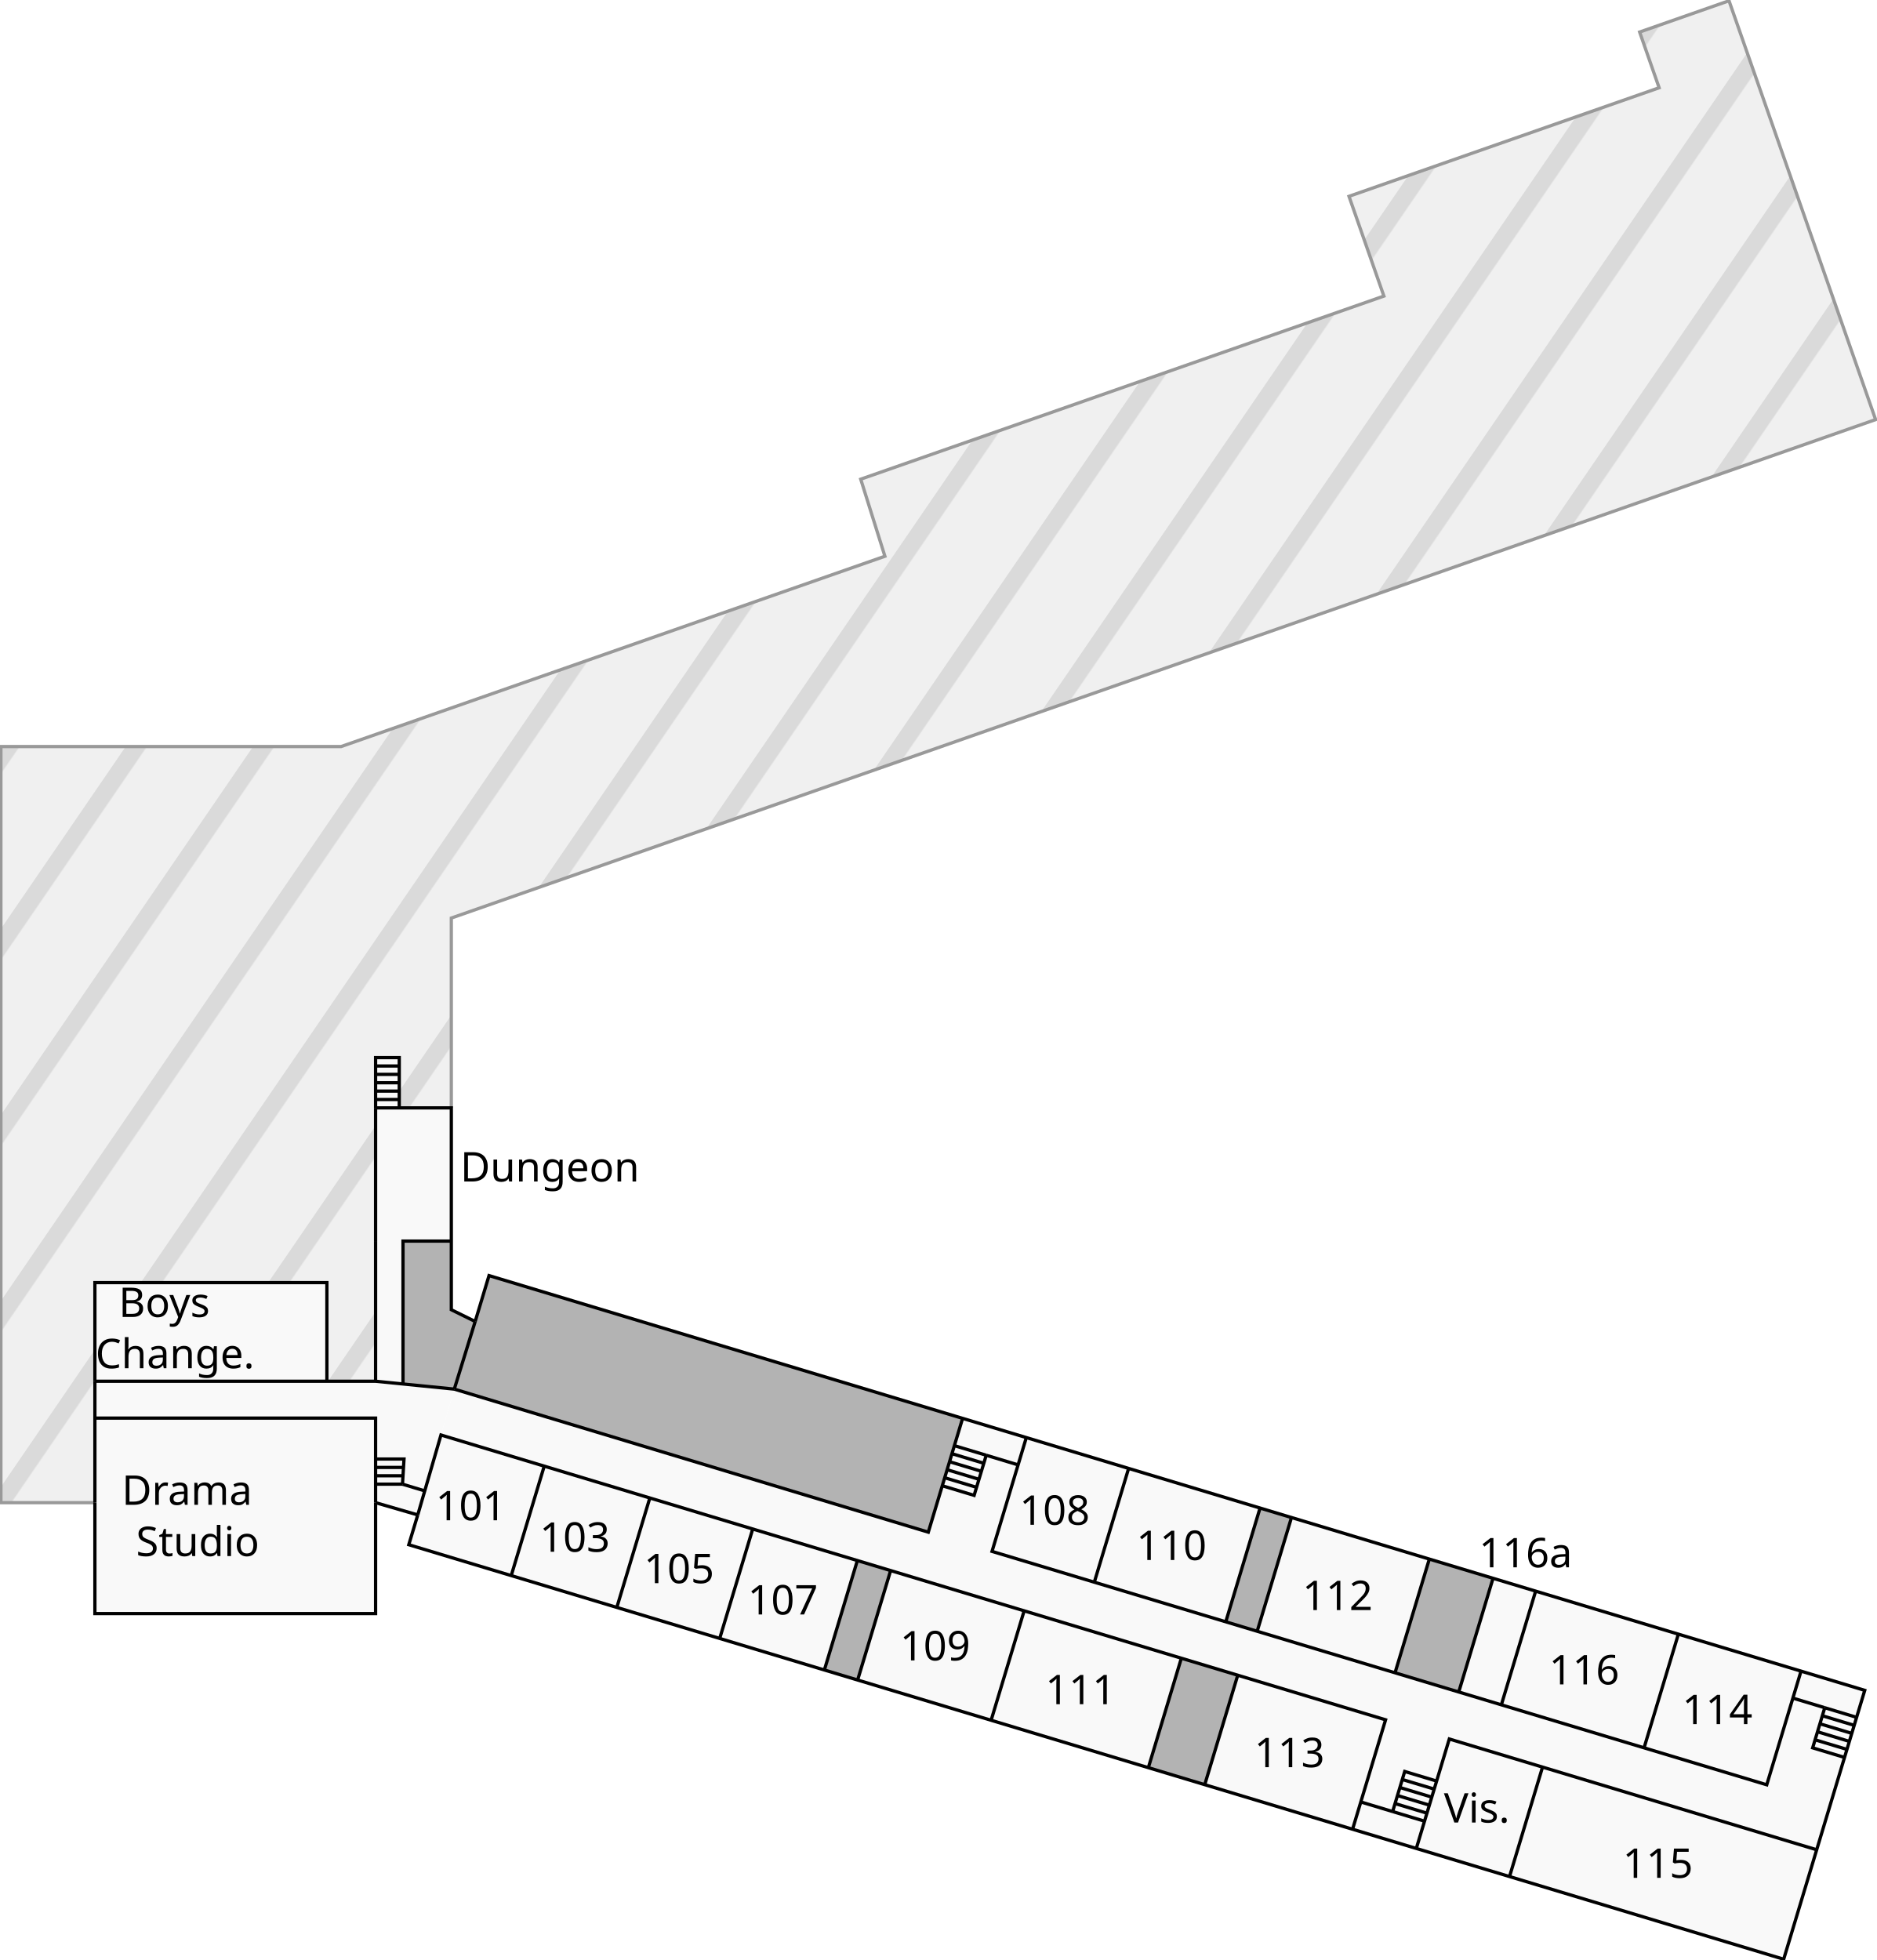
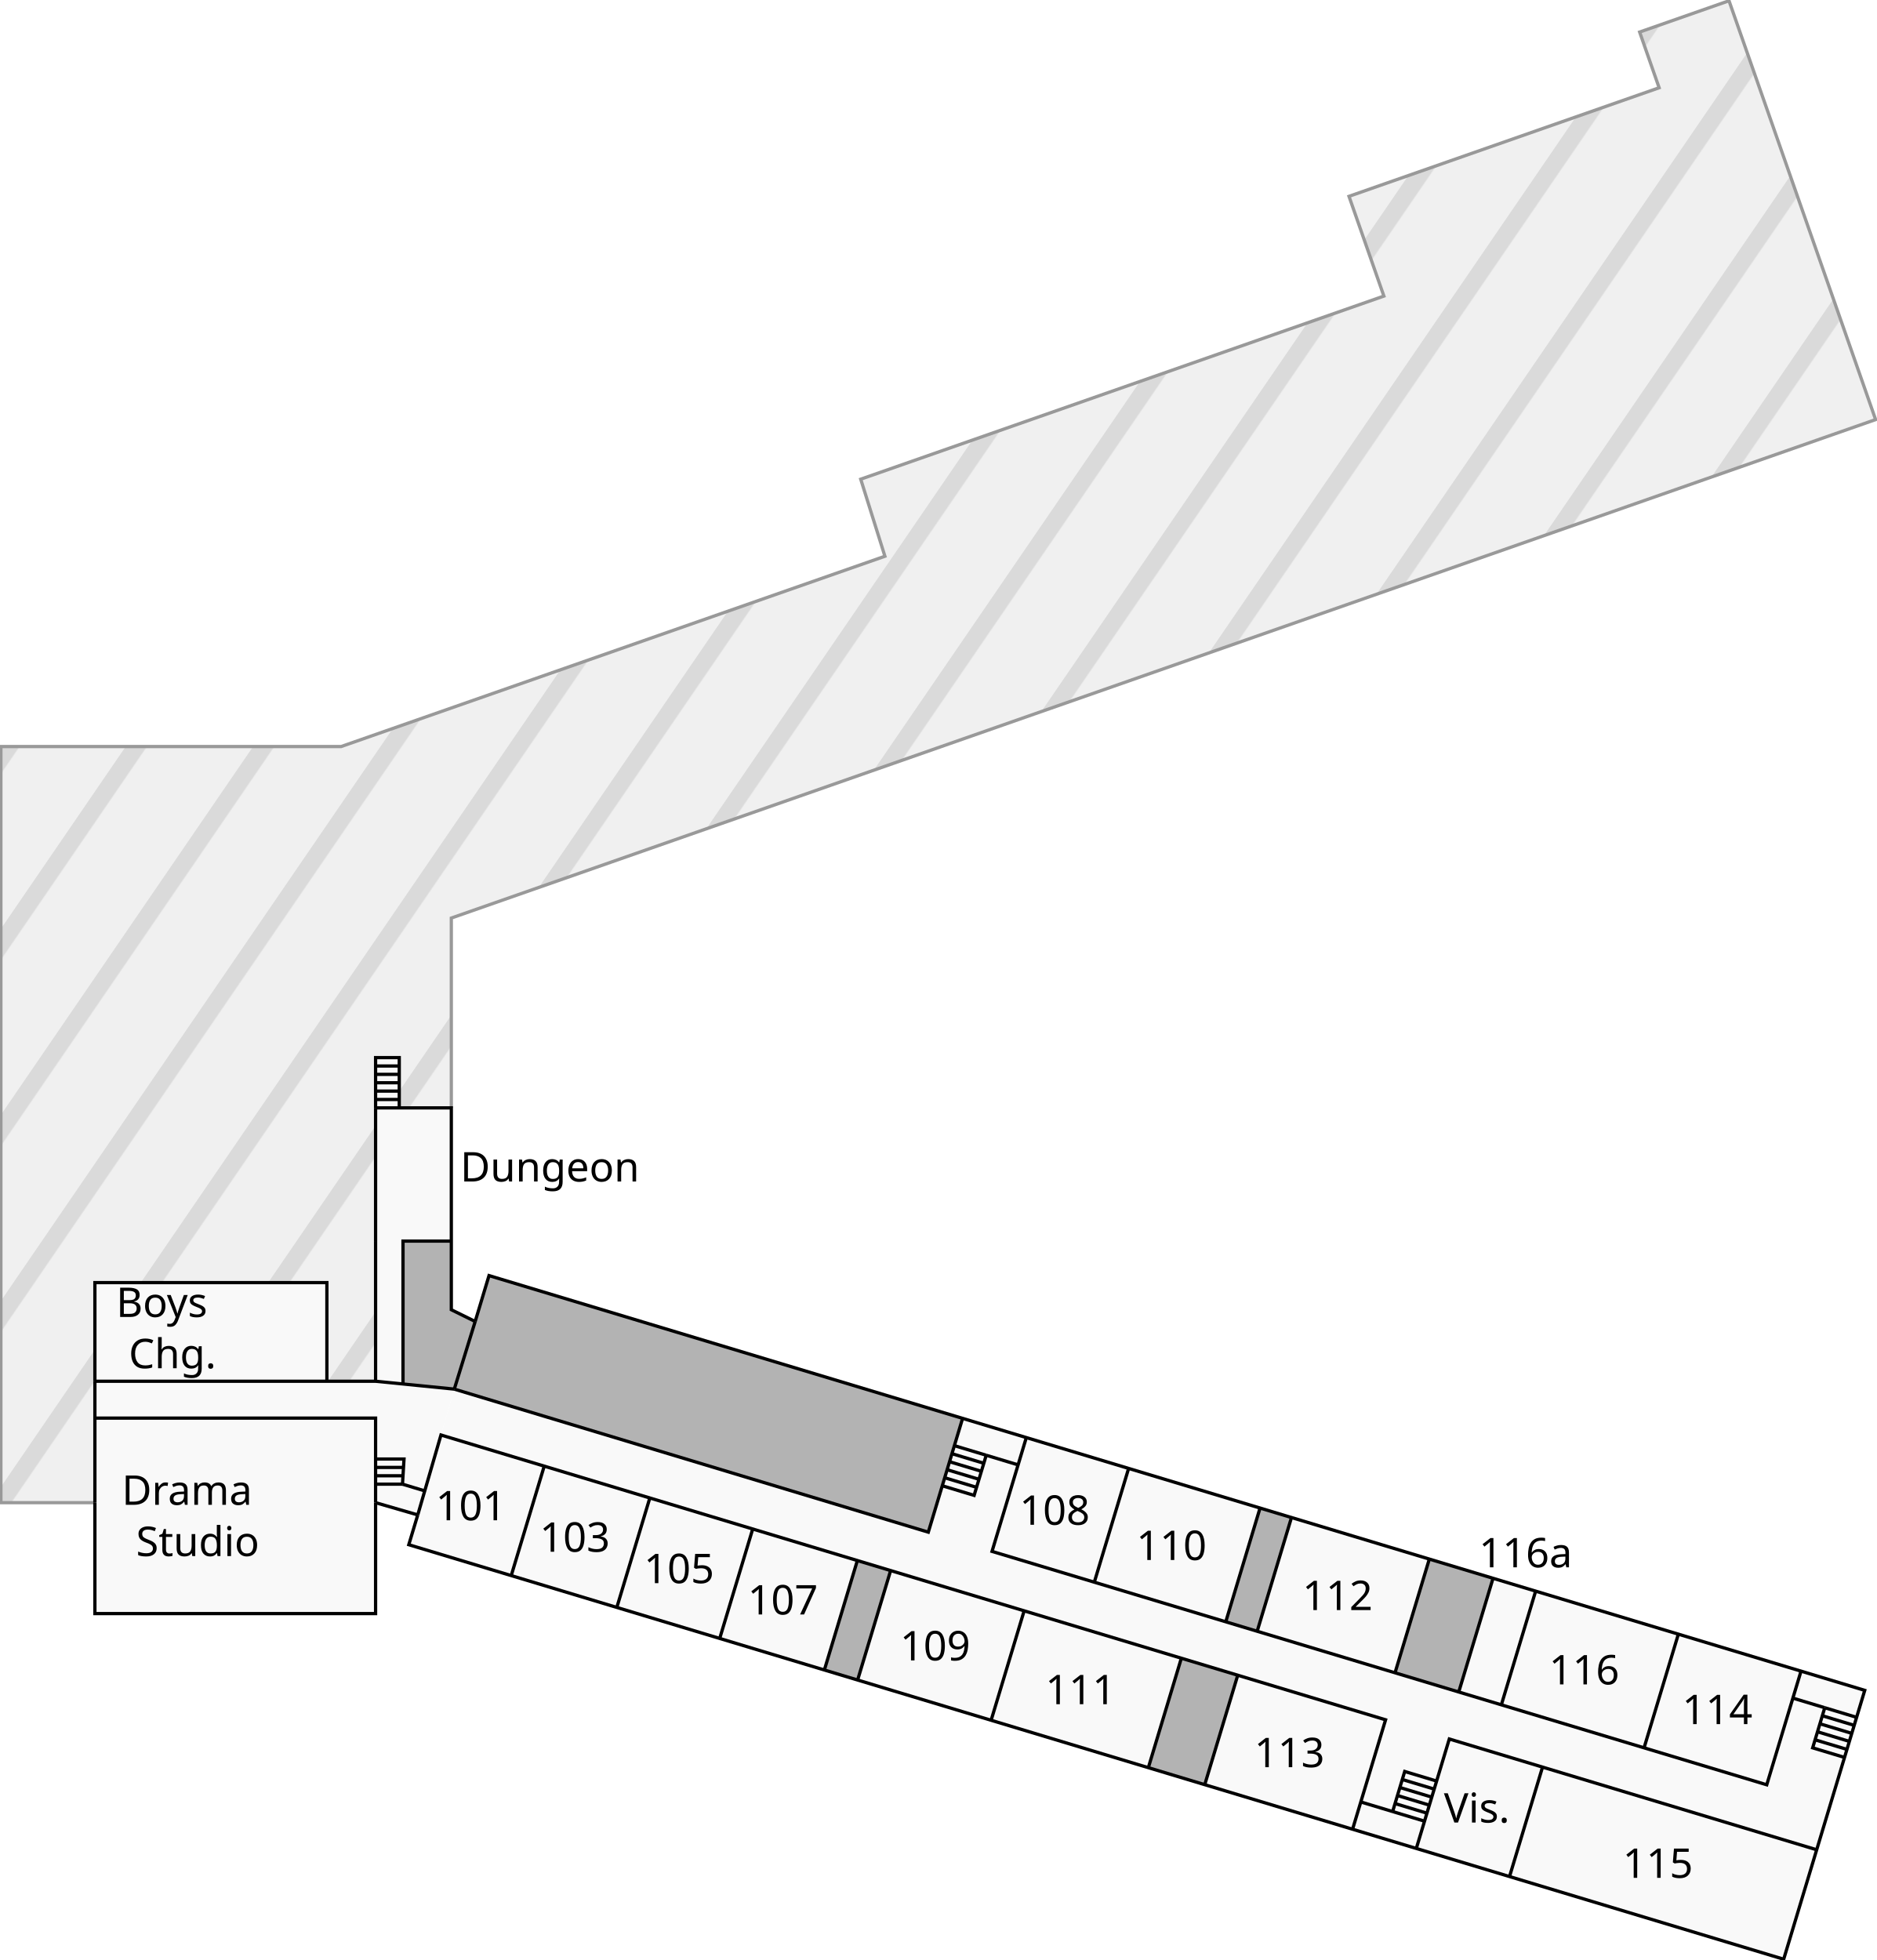
<svg xmlns="http://www.w3.org/2000/svg" xmlns:xlink="http://www.w3.org/1999/xlink" width="574.826" height="600.475" viewBox="0 0 574.826 600.475" version="1.1" id="svg426">
  <defs id="defs430">
    <pattern xlink:href="#Strips1_5" id="pattern56029" patternTransform="matrix(4.427931,3.031793,-2.709962,3.957896,0,0)" />
    <pattern patternUnits="userSpaceOnUse" width="6" height="1" patternTransform="translate(0,0) scale(10,10)" id="Strips1_5">
      <rect style="fill:black;stroke:none" x="0" y="-0.5" width="1" height="2" id="rect2778" />
    </pattern>
  </defs>
  <g id="layer2" style="display:inline">
    <path style="fill:#b3b3b3;stroke:none;stroke-width:1px;stroke-linecap:butt;stroke-linejoin:miter;stroke-opacity:1" d="m 139.17,425.576 10.64,-34.78 145.08,43.74 -10.52,34.91 z" id="path1376" />
    <path style="fill:#b3b3b3;stroke:none;stroke-width:1.25;stroke-miterlimit:4;stroke-dasharray:none;stroke-opacity:1;stop-color:#000000" d="m 437.87,477.646 19.52,5.88 -10.5,34.82 -19.52,-5.88 z" id="path1398" />
    <path style="display:inline;opacity:1;fill:#b3b3b3;fill-opacity:1;stroke:none;stroke-width:1.25;stroke-miterlimit:4;stroke-dasharray:none;stroke-opacity:1;stop-color:#000000" d="m 138.26,380.226 h -14.8 v 43.78 l 15.71,1.57 6.4,-20.72 -7.31,-3.6 z" id="path3073" />
    <path style="opacity:0.15;fill:#999999;stroke:none;stroke-width:1.25;stroke-miterlimit:4;stroke-dasharray:none;stroke-opacity:1;stop-color:#000000" d="m 115.06,423.166 h -14.92 v -30.22 H 29.07 v 67.42 H 0.25 v -231.65 H 104.5 l 166.59,-58.3 -7.41,-23.61 160.27,-56.1 -10.69,-30.56 95.01,-33.26 -5.97,-17.07 27.38,-9.58 44.91,128.31 -436.33,152.71 v 58.16 h -23.2 z" id="path1408" />
    <path style="opacity:0.09;fill:url(#pattern56029);fill-opacity:1;stroke:none;stroke-width:1.25;stroke-miterlimit:4;stroke-dasharray:none;stroke-opacity:1;stop-color:#000000" d="m 115.06,423.166 h -14.92 v -30.22 H 29.07 v 67.42 H 0.25 v -231.65 H 104.5 l 166.59,-58.3 -7.41,-23.61 160.27,-56.1 -10.69,-30.56 95.01,-33.26 -5.97,-17.07 27.38,-9.58 44.91,128.31 -436.33,152.71 v 58.16 h -23.2 z" id="path55543" />
    <path style="opacity:1;fill:#b3b3b3;stroke:none;stroke-width:6.293;stop-color:#000000" d="m 386.01,462.016 9.63,2.9 -10.5,34.82 -9.62,-2.9 z" id="path62749" />
    <path style="display:inline;opacity:1;fill:#b3b3b3;fill-opacity:1;stroke:none;stroke-width:1.25;stroke-miterlimit:4;stroke-dasharray:none;stroke-opacity:1;stop-color:#000000" d="m 361.9,508.026 17.28,5.2 -10.11,33.54 -17.28,-5.21 z" id="path3035" />
    <path style="display:inline;opacity:1;fill:#b3b3b3;fill-opacity:1;stroke:none;stroke-width:1.25;stroke-miterlimit:4;stroke-dasharray:none;stroke-opacity:1;stop-color:#000000" d="m 262.65,478.096 10.19,3.08 -10.11,33.53 -10.19,-3.07 z" id="path3041" />
  </g>
  <g id="layer4" style="display:inline">
    <path style="opacity:1;fill:#f9f9f9;fill-opacity:1;stroke:none;stroke-width:1.25;stroke-miterlimit:4;stroke-dasharray:none;stroke-opacity:1;stop-color:#000000" d="m 443.99,532.766 28.56,8.62 -10.11,33.53 -28.56,-8.61 z" id="Vision_Services_Web" />
    <path style="opacity:1;fill:#f9f9f9;fill-opacity:1;stroke:none;stroke-width:1.25;stroke-miterlimit:4;stroke-dasharray:none;stroke-opacity:1;stop-color:#000000" d="m 472.55,541.386 -10.11,33.53 83.99,25.32 10.11,-33.53 z" id="Room115_360Photo_1_Web" />
    <path style="opacity:1;fill:#f9f9f9;fill-opacity:1;stroke:none;stroke-width:1.25;stroke-miterlimit:4;stroke-dasharray:none;stroke-opacity:1;stop-color:#000000" d="m 541.24,546.796 10.5,-34.82 -37.58,-11.33 -10.5,34.82 z" id="Room114_360Photo_1_Web" />
    <path style="opacity:1;fill:#f9f9f9;fill-opacity:1;stroke:none;stroke-width:1.25;stroke-miterlimit:4;stroke-dasharray:none;stroke-opacity:1;stop-color:#000000" d="m 459.94,522.286 10.5,-34.82 43.72,13.18 -10.5,34.82 z" id="Room116_360Photo_Web" />
    <path style="opacity:1;fill:#f9f9f9;fill-opacity:1;stroke:none;stroke-width:1.25;stroke-miterlimit:4;stroke-dasharray:none;stroke-opacity:1;stop-color:#000000" d="m 549.25,520.246 2.49,-8.27 19.52,5.89 -6.19,20.55 -9.76,-2.94 3.7,-12.29 z" id="North_Stairway1_360Photo_1_Web" />
    <path style="opacity:1;fill:#f9f9f9;fill-opacity:1;stroke:none;stroke-width:1.25;stroke-miterlimit:4;stroke-dasharray:none;stroke-opacity:1;stop-color:#000000" d="m 549.25,520.246 9.76,2.94 -3.7,12.29 9.76,2.94 -8.53,28.29 -112.55,-33.94 -3.89,12.89 -9.77,-2.94 -3.7,12.28 -9.75,-2.94 7.59,-25.17 -289.38,-87.25 4.08,-14.06 145.23,43.78 4.26,-14.17 9.76,2.94 3.71,-12.29 9.76,2.95 -7.97,26.46 237.32,71.55 z" id="North_1st_Floor_360Video" />
    <path style="opacity:1;fill:#f9f9f9;fill-opacity:1;stroke:none;stroke-width:1.25;stroke-miterlimit:4;stroke-dasharray:none;stroke-opacity:1;stop-color:#000000" d="m 416.88,552.056 9.75,2.94 3.7,-12.28 9.77,2.94 -6.22,20.65 -19.52,-5.89 z" id="North_Stairway2_360Photo_1_Web" />
    <path style="opacity:1;fill:#f9f9f9;fill-opacity:1;stroke:none;stroke-width:1.25;stroke-miterlimit:4;stroke-dasharray:none;stroke-opacity:1;stop-color:#000000" d="m 379.18,513.226 45.29,13.66 -10.11,33.53 -45.29,-13.65 z" id="Room113_360Photo_1_Web" />
    <path style="opacity:1;fill:#f9f9f9;fill-opacity:1;stroke:none;stroke-width:1.25;stroke-miterlimit:4;stroke-dasharray:none;stroke-opacity:1;stop-color:#000000" d="m 313.74,493.506 48.16,14.52 -10.11,33.53 -48.16,-14.52 z" id="Room111_360Photo_Web" />
    <path style="opacity:1;fill:#f9f9f9;fill-opacity:1;stroke:none;stroke-width:1.25;stroke-miterlimit:4;stroke-dasharray:none;stroke-opacity:1;stop-color:#000000" d="m 272.84,481.176 40.9,12.33 -10.11,33.53 -40.9,-12.33 z" id="Room109_360Photo_Web" />
    <path style="opacity:1;fill:#f9f9f9;fill-opacity:1;stroke:none;stroke-width:1.25;stroke-miterlimit:4;stroke-dasharray:none;stroke-opacity:1;stop-color:#000000" d="m 230.59,468.436 32.06,9.66 -10.11,33.54 -32.06,-9.67 z" id="Room107_360Photo_Web" />
    <path style="opacity:1;fill:#f9f9f9;fill-opacity:1;stroke:none;stroke-width:1.25;stroke-miterlimit:4;stroke-dasharray:none;stroke-opacity:1;stop-color:#000000" d="m 199.07,458.936 31.52,9.5 -10.11,33.53 -31.52,-9.5 z" id="Room105_360Photo_Web" />
    <path style="opacity:1;fill:#f9f9f9;fill-opacity:1;stroke:none;stroke-width:1.25;stroke-miterlimit:4;stroke-dasharray:none;stroke-opacity:1;stop-color:#000000" d="m 166.72,449.176 32.35,9.76 -10.11,33.53 -32.35,-9.75 z" id="Room103_360Photo_Web" />
    <path style="opacity:1;fill:#f9f9f9;fill-opacity:1;stroke:none;stroke-width:1.25;stroke-miterlimit:4;stroke-dasharray:none;stroke-opacity:1;stop-color:#000000" d="m 135.09,439.636 31.63,9.54 -10.11,33.54 -31.38,-9.47 z" id="Room101_360Photo_Web" />
    <path style="opacity:1;fill:#f9f9f9;fill-opacity:1;stroke:none;stroke-width:1.25;stroke-miterlimit:4;stroke-dasharray:none;stroke-opacity:1;stop-color:#000000" d="m 298.42,458.126 -9.76,-2.94 6.23,-20.65 19.52,5.89 -2.52,8.36 -9.76,-2.95 z" id="North_Stairway3_360Photo_1_Web" />
    <path style="opacity:1;fill:#f9f9f9;fill-opacity:1;stroke:none;stroke-width:1.25;stroke-miterlimit:4;stroke-dasharray:none;stroke-opacity:1;stop-color:#000000" d="m 314.41,440.426 -10.49,34.82 31.33,9.45 10.5,-34.82 z" id="Room108_360Photo_Web" />
    <path style="opacity:1;fill:#f9f9f9;fill-opacity:1;stroke:none;stroke-width:1.25;stroke-miterlimit:4;stroke-dasharray:none;stroke-opacity:1;stop-color:#000000" d="m 335.25,484.696 10.5,-34.82 40.26,12.14 -10.49,34.82 z" id="Room110_360Photo_Web" />
    <path style="opacity:1;fill:#f9f9f9;fill-opacity:1;stroke:none;stroke-width:1.25;stroke-miterlimit:4;stroke-dasharray:none;stroke-opacity:1;stop-color:#000000" d="m 395.64,464.916 42.23,12.73 -10.5,34.82 -42.23,-12.73 z" id="Room112_360Photo_Web" />
    <path style="opacity:1;fill:#f9f9f9;fill-opacity:1;stroke:none;stroke-width:1.25;stroke-miterlimit:4;stroke-dasharray:none;stroke-opacity:1;stop-color:#000000" d="m 130.12,456.756 -2.14,7.36 -12.92,-3.75 v -13.37 h 8.71 l -0.47,7.7 z" id="North_Stairway4_360Photo_2_Web" />
    <path style="opacity:1;fill:#f9f9f9;fill-opacity:1;stroke:none;stroke-width:1.25;stroke-miterlimit:4;stroke-dasharray:none;stroke-opacity:1;stop-color:#000000" d="m 130.12,456.756 9.05,-31.18 -24.11,-2.41 1e-5,23.83 h 8.71 l -0.47,7.7 z" id="North_Stairway4_360Photo_1_Web" />
    <path style="opacity:1;fill:#f9f9f9;fill-opacity:1;stroke:none;stroke-width:1.25;stroke-miterlimit:4;stroke-dasharray:none;stroke-opacity:1;stop-color:#000000" d="m 115.06,434.456 -1e-5,-11.29 -85.99,10e-6 v 11.29 z" id="Drama_Studio_Hallway_360Photo_Web" />
    <path style="opacity:1;fill:#f9f9f9;fill-opacity:1;stroke:none;stroke-width:1.25;stroke-miterlimit:4;stroke-dasharray:none;stroke-opacity:1;stop-color:#000000" d="m 29.07,392.946 71.07,-1e-5 1e-5,30.22 h -71.07 z" id="North_Boys_Changeroom_360Photo_Web" />
    <path style="opacity:1;fill:#f9f9f9;fill-opacity:1;stroke:none;stroke-width:1.25;stroke-miterlimit:4;stroke-dasharray:none;stroke-opacity:1;stop-color:#000000" d="m 29.07,434.456 h 85.99 v 59.89 h -85.99 z" id="Drama_Studio_360Photo_1_Web" />
    <path style="opacity:1;fill:#f9f9f9;fill-opacity:1;stroke:none;stroke-width:1.25;stroke-miterlimit:4;stroke-dasharray:none;stroke-opacity:1;stop-color:#000000" d="m 115.06,423.166 8.4,0.84 v -43.78 h 14.8 l -1e-5,-40.81 -15.95,10e-6 v -15.4 h -7.25 z" id="The_Dungeon_360Photo_1_Web" />
    <path style="display:inline;opacity:1;fill:#f9f9f9;fill-opacity:1;stroke:none;stroke-width:1.25;stroke-miterlimit:4;stroke-dasharray:none;stroke-opacity:1;stop-color:#000000" d="m 457.39,483.526 -10.5,34.82 13.05,3.94 10.5,-34.82 z" id="Room116a_360Photo_Web" />
  </g>
  <g id="layer3" style="display:inline">
    <g id="g3014" transform="translate(-112.58,0.2359783)" style="stroke-width:1;stroke-miterlimit:4;stroke-dasharray:none;pointer-events:none;">
      <path d="M 112.83,460.13 V 228.48" fill="none" stroke="#000000" stroke-width="0.5" id="path2697" style="opacity:1;stroke:#999999;stroke-width:1;stroke-miterlimit:4;stroke-dasharray:none" />
      <path d="m 240.56,463.88 -2.75,9.13 421.2,126.99 24.83,-82.37 -421.45,-127.07 -4.24,14.06" fill="none" stroke="#000000" stroke-width="0.5" id="path2699" style="stroke-width:1;stroke-miterlimit:4;stroke-dasharray:none" />
      <path d="m 659.01,600 v 0" fill="none" stroke="#000000" stroke-width="0.5" id="path2701" style="stroke-width:1;stroke-miterlimit:4;stroke-dasharray:none" />
      <path d="m 250.84,281.02 v 58.16 -58.16 L 687.17,128.31 642.26,0 l -27.38,9.58 5.97,17.07 -95.01,33.26 10.69,30.56 -160.27,56.1 7.41,23.61 -166.59,58.3 H 112.83 v 231.65 h 28.82" fill="none" stroke="#000000" stroke-width="0.5" id="path2711" style="opacity:1;stroke:#999999;stroke-width:1;stroke-miterlimit:4;stroke-dasharray:none" />
      <path d="m 240.56,463.88 -12.92,-3.75" fill="none" stroke="#000000" stroke-width="0.5" id="path2729" style="stroke-width:1;stroke-miterlimit:4;stroke-dasharray:none" />
      <path d="m 240.56,463.88 7.11,-24.48 289.38,87.25 -10.11,33.53" fill="none" stroke="#000000" stroke-width="0.5" id="path2731" style="stroke-width:1;stroke-miterlimit:4;stroke-dasharray:none" />
      <path d="m 258.15,404.62 -6.4,20.72" fill="none" stroke="#000000" stroke-width="0.5" id="path2733" style="stroke-width:1;stroke-miterlimit:4;stroke-dasharray:none" />
      <path d="M 269.19,482.48 279.3,448.94" fill="none" stroke="#000000" stroke-width="0.5" id="path2735" style="stroke-width:1;stroke-miterlimit:4;stroke-dasharray:none" />
      <path d="M 301.54,492.23 311.65,458.7" fill="none" stroke="#000000" stroke-width="0.5" id="path2737" style="stroke-width:1;stroke-miterlimit:4;stroke-dasharray:none" />
      <path d="M 333.06,501.73 343.17,468.2" fill="none" stroke="#000000" stroke-width="0.5" id="path2739" style="stroke-width:1;stroke-miterlimit:4;stroke-dasharray:none" />
      <path d="m 365.12,511.4 10.11,-33.54" fill="none" stroke="#000000" stroke-width="0.5" id="path2741" style="stroke-width:1;stroke-miterlimit:4;stroke-dasharray:none" />
      <path d="m 416.21,526.8 10.11,-33.53" fill="none" stroke="#000000" stroke-width="0.5" id="path2743" style="stroke-width:1;stroke-miterlimit:4;stroke-dasharray:none" />
      <path d="m 539.95,512.23 10.5,-34.82" fill="none" stroke="#000000" stroke-width="0.5" id="path2745" style="stroke-width:1;stroke-miterlimit:4;stroke-dasharray:none" />
      <path d="m 464.37,541.32 10.11,-33.53" fill="none" stroke="#000000" stroke-width="0.5" id="path2747" style="stroke-width:1;stroke-miterlimit:4;stroke-dasharray:none" />
      <path d="m 481.65,546.53 10.11,-33.54" fill="none" stroke="#000000" stroke-width="0.5" id="path2749" style="stroke-width:1;stroke-miterlimit:4;stroke-dasharray:none" />
      <path d="m 546.46,566.07 10.11,-33.54 112.55,33.94" fill="none" stroke="#000000" stroke-width="0.5" id="path2753" style="stroke-width:1;stroke-miterlimit:4;stroke-dasharray:none" />
      <path d="m 575.02,574.68 10.11,-33.53" fill="none" stroke="#000000" stroke-width="0.5" id="path2755" style="stroke-width:1;stroke-miterlimit:4;stroke-dasharray:none" />
      <path d="M 664.32,511.74 653.82,546.56 416.485,475.055 426.99,440.19" fill="none" stroke="#000000" stroke-width="0.5" id="path2757" style="stroke-width:1;stroke-miterlimit:4;stroke-dasharray:none" />
      <path d="m 677.65,538.18 -9.76,-2.94 3.7,-12.29" fill="none" stroke="#000000" stroke-width="0.5" id="path2759" style="stroke-width:1;stroke-miterlimit:4;stroke-dasharray:none" />
      <path d="m 678.39,535.72 -9.76,-2.94" fill="none" stroke="#000000" stroke-width="0.5" id="path2763" style="stroke-width:1;stroke-miterlimit:4;stroke-dasharray:none" />
      <path d="m 669.37,530.32 9.76,2.95" fill="none" stroke="#000000" stroke-width="0.5" id="path2765" style="stroke-width:1;stroke-miterlimit:4;stroke-dasharray:none" />
      <path d="m 679.87,530.81 -9.76,-2.94" fill="none" stroke="#000000" stroke-width="0.5" id="path2767" style="stroke-width:1;stroke-miterlimit:4;stroke-dasharray:none" />
      <path d="m 670.85,525.41 9.76,2.94" fill="none" stroke="#000000" stroke-width="0.5" id="path2769" style="stroke-width:1;stroke-miterlimit:4;stroke-dasharray:none" />
      <path d="m 681.35,525.9 -9.76,-2.95" fill="none" stroke="#000000" stroke-width="0.5" id="path2771" style="stroke-width:1;stroke-miterlimit:4;stroke-dasharray:none" />
      <path d="m 227.64,454.46 h 8.24" fill="none" stroke="#000000" stroke-width="0.5" id="path2775" style="stroke-width:1;stroke-miterlimit:4;stroke-dasharray:none" />
      <path d="m 235.88,454.46 6.82,2.06" fill="none" stroke="#000000" stroke-width="0.5" id="path2777" style="stroke-width:1;stroke-miterlimit:4;stroke-dasharray:none" />
      <path d="m 227.64,446.76 h 8.71 l -0.47,7.7" fill="none" stroke="#000000" stroke-width="0.5" id="path2781" style="stroke-width:1;stroke-miterlimit:4;stroke-dasharray:none" />
      <path d="m 227.64,449.33 h 8.56" fill="none" stroke="#000000" stroke-width="0.5" id="path2783" style="stroke-width:1;stroke-miterlimit:4;stroke-dasharray:none" />
      <path d="m 227.64,451.89 h 8.4" fill="none" stroke="#000000" stroke-width="0.5" id="path2785" style="stroke-width:1;stroke-miterlimit:4;stroke-dasharray:none" />
      <path d="m 616.24,535.23 10.5,-34.82" fill="none" stroke="#000000" stroke-width="0.5" id="path2793" style="stroke-width:1;stroke-miterlimit:4;stroke-dasharray:none" />
      <path d="m 552.68,545.42 -9.77,-2.94 -3.7,12.28" fill="none" stroke="#000000" stroke-width="0.5" id="path2795" style="stroke-width:1;stroke-miterlimit:4;stroke-dasharray:none" />
      <path d="m 542.17,544.94 9.77,2.94" fill="none" stroke="#000000" stroke-width="0.5" id="path2797" style="stroke-width:1;stroke-miterlimit:4;stroke-dasharray:none" />
      <path d="m 551.19,550.34 -9.76,-2.95" fill="none" stroke="#000000" stroke-width="0.5" id="path2799" style="stroke-width:1;stroke-miterlimit:4;stroke-dasharray:none" />
      <path d="m 540.69,549.85 9.76,2.94" fill="none" stroke="#000000" stroke-width="0.5" id="path2801" style="stroke-width:1;stroke-miterlimit:4;stroke-dasharray:none" />
      <path d="m 549.71,555.25 -9.76,-2.94" fill="none" stroke="#000000" stroke-width="0.5" id="path2803" style="stroke-width:1;stroke-miterlimit:4;stroke-dasharray:none" />
      <path d="m 539.21,554.76 9.76,2.95" fill="none" stroke="#000000" stroke-width="0.5" id="path2805" style="stroke-width:1;stroke-miterlimit:4;stroke-dasharray:none" />
      <path d="m 671.59,522.95 -9.76,-2.94" fill="none" stroke="#000000" stroke-width="0.5" id="path2807" style="stroke-width:1;stroke-miterlimit:4;stroke-dasharray:none" />
      <path d="m 539.21,554.76 -9.75,-2.94" fill="none" stroke="#000000" stroke-width="0.5" id="path2809" style="stroke-width:1;stroke-miterlimit:4;stroke-dasharray:none" />
      <path d="m 227.64,494.11 v -33.98 33.98 h -85.99 v -33.98 33.98" fill="none" stroke="#000000" stroke-width="0.5" id="path2815" style="stroke-width:1;stroke-miterlimit:4;stroke-dasharray:none" />
      <path d="m 141.65,460.13 v -37.2 z" fill="none" stroke="#000000" stroke-width="0.5" id="path2817" style="stroke-width:1;stroke-miterlimit:4;stroke-dasharray:none" />
      <path d="m 141.65,422.93 h 85.99" fill="none" stroke="#000000" stroke-width="0.5" id="path2819" style="stroke-width:1;stroke-miterlimit:4;stroke-dasharray:none" />
      <path d="m 212.72,392.71 v 30.22 -30.22 h -71.07 v 30.22 -30.22" fill="none" stroke="#000000" stroke-width="0.5" id="path2823" style="stroke-width:1;stroke-miterlimit:4;stroke-dasharray:none" />
      <path d="m 141.65,434.22 h 85.99 v 25.91 -25.91" fill="none" stroke="#000000" stroke-width="0.5" id="path2827" style="stroke-width:1;stroke-miterlimit:4;stroke-dasharray:none" />
      <path d="m 251.75,425.34 -24.11,-2.41" fill="none" stroke="#000000" stroke-width="0.5" id="path2831" style="stroke-width:1;stroke-miterlimit:4;stroke-dasharray:none" />
      <path d="m 227.64,339.18 h 23.2 v 40.81 -40.81" fill="none" stroke="#000000" stroke-width="0.5" id="path2835" style="stroke-width:1;stroke-miterlimit:4;stroke-dasharray:none" />
      <path d="m 227.64,339.18 v 40.81 z" fill="none" stroke="#000000" stroke-width="0.5" id="path2837" style="stroke-width:1;stroke-miterlimit:4;stroke-dasharray:none" />
      <path d="m 447.83,484.46 10.5,-34.82" fill="none" stroke="#000000" stroke-width="0.5" id="path2839" style="stroke-width:1;stroke-miterlimit:4;stroke-dasharray:none" />
      <path d="m 488.1,496.6 10.49,-34.82" fill="none" stroke="#000000" stroke-width="0.5" id="path2841" style="stroke-width:1;stroke-miterlimit:4;stroke-dasharray:none" />
      <path d="m 497.72,499.5 10.5,-34.82" fill="none" stroke="#000000" stroke-width="0.5" id="path2843" style="stroke-width:1;stroke-miterlimit:4;stroke-dasharray:none" />
      <path d="m 559.47,518.11 10.5,-34.82" fill="none" stroke="#000000" stroke-width="0.5" id="path2845" style="stroke-width:1;stroke-miterlimit:4;stroke-dasharray:none" />
      <path d="m 572.52,522.05 10.5,-34.82" fill="none" stroke="#000000" stroke-width="0.5" id="path2847" style="stroke-width:1;stroke-miterlimit:4;stroke-dasharray:none" />
      <path d="m 385.42,480.94 -10.11,33.53" fill="none" stroke="#000000" stroke-width="0.5" id="path2849" style="stroke-width:1;stroke-miterlimit:4;stroke-dasharray:none" />
      <path d="m 227.64,379.99 v 42.94 z" fill="none" stroke="#000000" stroke-width="0.5" id="path2851" style="stroke-width:1;stroke-miterlimit:4;stroke-dasharray:none" />
      <path d="m 236.04,379.99 v 43.78 -43.78 h 14.8" fill="none" stroke="#000000" stroke-width="0.5" id="path2853" style="stroke-width:1;stroke-miterlimit:4;stroke-dasharray:none" />
      <path d="m 234.89,326.35 h -7.25" fill="none" stroke="#000000" stroke-width="0.5" id="path2857" style="stroke-width:1;stroke-miterlimit:4;stroke-dasharray:none" />
      <path d="m 234.89,328.91 h -7.25" fill="none" stroke="#000000" stroke-width="0.5" id="path2859" style="stroke-width:1;stroke-miterlimit:4;stroke-dasharray:none" />
      <path d="m 234.89,331.48 h -7.25" fill="none" stroke="#000000" stroke-width="0.5" id="path2861" style="stroke-width:1;stroke-miterlimit:4;stroke-dasharray:none" />
      <path d="m 234.89,334.04 h -7.25" fill="none" stroke="#000000" stroke-width="0.5" id="path2863" style="stroke-width:1;stroke-miterlimit:4;stroke-dasharray:none" />
      <path d="m 234.89,336.61 h -7.25" fill="none" stroke="#000000" stroke-width="0.5" id="path2865" style="stroke-width:1;stroke-miterlimit:4;stroke-dasharray:none" />
      <path d="m 234.89,323.78 v 15.4 -15.4 h -7.25 v 15.4 -15.4" fill="none" stroke="#000000" stroke-width="0.5" id="path2869" style="stroke-width:1;stroke-miterlimit:4;stroke-dasharray:none" />
      <path d="m 401.24,454.95 9.76,2.94 3.71,-12.29" fill="none" stroke="#000000" stroke-width="0.5" id="path2871" style="stroke-width:1;stroke-miterlimit:4;stroke-dasharray:none" />
      <path d="m 411.74,455.43 -9.76,-2.94" fill="none" stroke="#000000" stroke-width="0.5" id="path2873" style="stroke-width:1;stroke-miterlimit:4;stroke-dasharray:none" />
      <path d="m 402.72,450.03 9.76,2.94" fill="none" stroke="#000000" stroke-width="0.5" id="path2875" style="stroke-width:1;stroke-miterlimit:4;stroke-dasharray:none" />
      <path d="m 413.23,450.52 -9.77,-2.94" fill="none" stroke="#000000" stroke-width="0.5" id="path2877" style="stroke-width:1;stroke-miterlimit:4;stroke-dasharray:none" />
      <path d="m 404.2,445.12 9.77,2.94" fill="none" stroke="#000000" stroke-width="0.5" id="path2879" style="stroke-width:1;stroke-miterlimit:4;stroke-dasharray:none" />
      <path d="m 414.71,445.6 -9.76,-2.94" fill="none" stroke="#000000" stroke-width="0.5" id="path2883" style="stroke-width:1;stroke-miterlimit:4;stroke-dasharray:none" />
      <path d="m 424.47,448.55 -9.76,-2.95" fill="none" stroke="#000000" stroke-width="0.5" id="path2889" style="stroke-width:1;stroke-miterlimit:4;stroke-dasharray:none" />
      <path d="m 250.84,401.02 v -21.03 21.03 l 7.31,3.6" fill="none" stroke="#000000" stroke-width="0.5" id="path2893" style="stroke-width:1;stroke-miterlimit:4;stroke-dasharray:none" />
      <path d="M 251.75,425.34 396.965,469.165 407.47,434.3" fill="none" stroke="#000000" stroke-width="0.5" id="path2895" style="stroke-width:1;stroke-miterlimit:4;stroke-dasharray:none" />
    </g>
  </g>
  <g id="layer5">
    <g id="g67684" style="pointer-events:none;">
      <text xml:space="preserve" style="font-size:12.563px;line-height:1.25;font-family:sans-serif" x="497.102" y="575.298" id="text67589">
        <tspan id="tspan67587" x="497.102" y="575.298">115</tspan>
      </text>
      <text xml:space="preserve" style="font-size:12.563px;line-height:1.25;font-family:sans-serif" x="515.312" y="528.208" id="text67589-7">
        <tspan id="tspan67587-6" x="515.312" y="528.208">114</tspan>
      </text>
      <text xml:space="preserve" style="font-size:12.563px;line-height:1.25;font-family:sans-serif" x="474.521" y="516.048" id="text67589-7-9">
        <tspan id="tspan67587-6-4" x="474.521" y="516.048">116</tspan>
      </text>
      <text xml:space="preserve" style="font-size:12.563px;line-height:1.25;font-family:sans-serif" x="442.336" y="558.356" id="text67589-7-0">
        <tspan id="tspan67587-6-2" x="442.336" y="558.356">Vis.</tspan>
      </text>
      <text xml:space="preserve" style="font-size:12.563px;line-height:1.25;font-family:sans-serif" x="398.976" y="493.273" id="text67589-7-8">
        <tspan id="tspan67587-6-0" x="398.976" y="493.273">112</tspan>
      </text>
      <text xml:space="preserve" style="font-size:12.563px;line-height:1.25;font-family:sans-serif" x="384.241" y="541.403" id="text67589-7-4">
        <tspan id="tspan67587-6-5" x="384.241" y="541.403">113</tspan>
      </text>
      <text xml:space="preserve" style="font-size:12.563px;line-height:1.25;font-family:sans-serif" x="348.101" y="477.938" id="text67589-7-7">
        <tspan id="tspan67587-6-1" x="348.101" y="477.938">110</tspan>
      </text>
      <text xml:space="preserve" style="font-size:12.563px;line-height:1.25;font-family:sans-serif" x="320.236" y="522.113" id="text67589-7-5">
        <tspan id="tspan67587-6-7" x="320.236" y="522.113">111</tspan>
      </text>
      <text xml:space="preserve" style="font-size:12.563px;line-height:1.25;font-family:sans-serif" x="312.306" y="467.143" id="text67589-7-85">
        <tspan id="tspan67587-6-54" x="312.306" y="467.143">108</tspan>
      </text>
      <text xml:space="preserve" style="font-size:12.563px;line-height:1.25;font-family:sans-serif" x="141.008" y="361.968" id="text67589-7-85-8">
        <tspan id="tspan67587-6-54-3" x="141.008" y="361.968">Dungeon</tspan>
      </text>
      <text xml:space="preserve" style="font-size:12.563px;line-height:1.25;font-family:sans-serif" x="275.706" y="508.688" id="text67589-7-43">
        <tspan id="tspan67587-6-20" x="275.706" y="508.688">109</tspan>
      </text>
      <text xml:space="preserve" style="font-size:12.563px;line-height:1.25;font-family:sans-serif" x="229.036" y="494.618" id="text67589-7-6">
        <tspan id="tspan67587-6-59" x="229.036" y="494.618">107</tspan>
      </text>
      <text xml:space="preserve" style="font-size:12.563px;line-height:1.25;font-family:sans-serif" x="197.246" y="485.033" id="text67589-7-58">
        <tspan id="tspan67587-6-14" x="197.246" y="485.033">105</tspan>
      </text>
      <text xml:space="preserve" style="font-size:12.563px;line-height:1.25;font-family:sans-serif" x="165.311" y="475.403" id="text67589-7-42">
        <tspan id="tspan67587-6-9" x="165.311" y="475.403">103</tspan>
      </text>
      <text xml:space="preserve" style="font-size:12.563px;line-height:1.25;font-family:sans-serif" x="133.446" y="465.758" id="text67589-7-55">
        <tspan id="tspan67587-6-47" x="133.446" y="465.758">101</tspan>
      </text>
      <text xml:space="preserve" style="font-size:12.563px;line-height:1.25;font-family:sans-serif" x="71.994" y="461.021" id="text67589-7-425">
        <tspan id="tspan67587-6-96" x="71.994" y="461.021" style="text-align:center;text-anchor:middle">Drama</tspan>
        <tspan x="71.994" y="476.725" id="tspan68316" style="text-align:center;text-anchor:middle">Studio</tspan>
      </text>
-       <text xml:space="preserve" style="font-size:12.563px;line-height:1.25;font-family:sans-serif" x="65.028" y="403.474" id="text67589-7-61">
-         <tspan id="tspan67587-6-6" x="65.028" y="403.474" style="text-align:center;text-anchor:middle">Boys</tspan>
-         <tspan x="65.028" y="419.177" id="tspan68318" style="text-align:center;text-anchor:middle">Change.</tspan>
+       <text xml:space="preserve" style="font-size:12.563px;line-height:1.25;font-family:sans-serif" x="64.258" y="403.474" id="text67589-7-61">
+         <tspan id="tspan67587-6-6" x="64.258" y="403.474" style="text-align:center;text-anchor:middle">Boys</tspan>
+         <tspan x="64.258" y="419.177" id="tspan68318" style="text-align:center;text-anchor:middle">Chg.</tspan>
      </text>
      <text xml:space="preserve" style="font-size:12.563px;line-height:1.25;font-family:sans-serif" x="453.055" y="480.177" id="text67589-7-27">
        <tspan id="tspan67587-6-93" x="453.055" y="480.177">116a</tspan>
      </text>
    </g>
  </g>
</svg>
